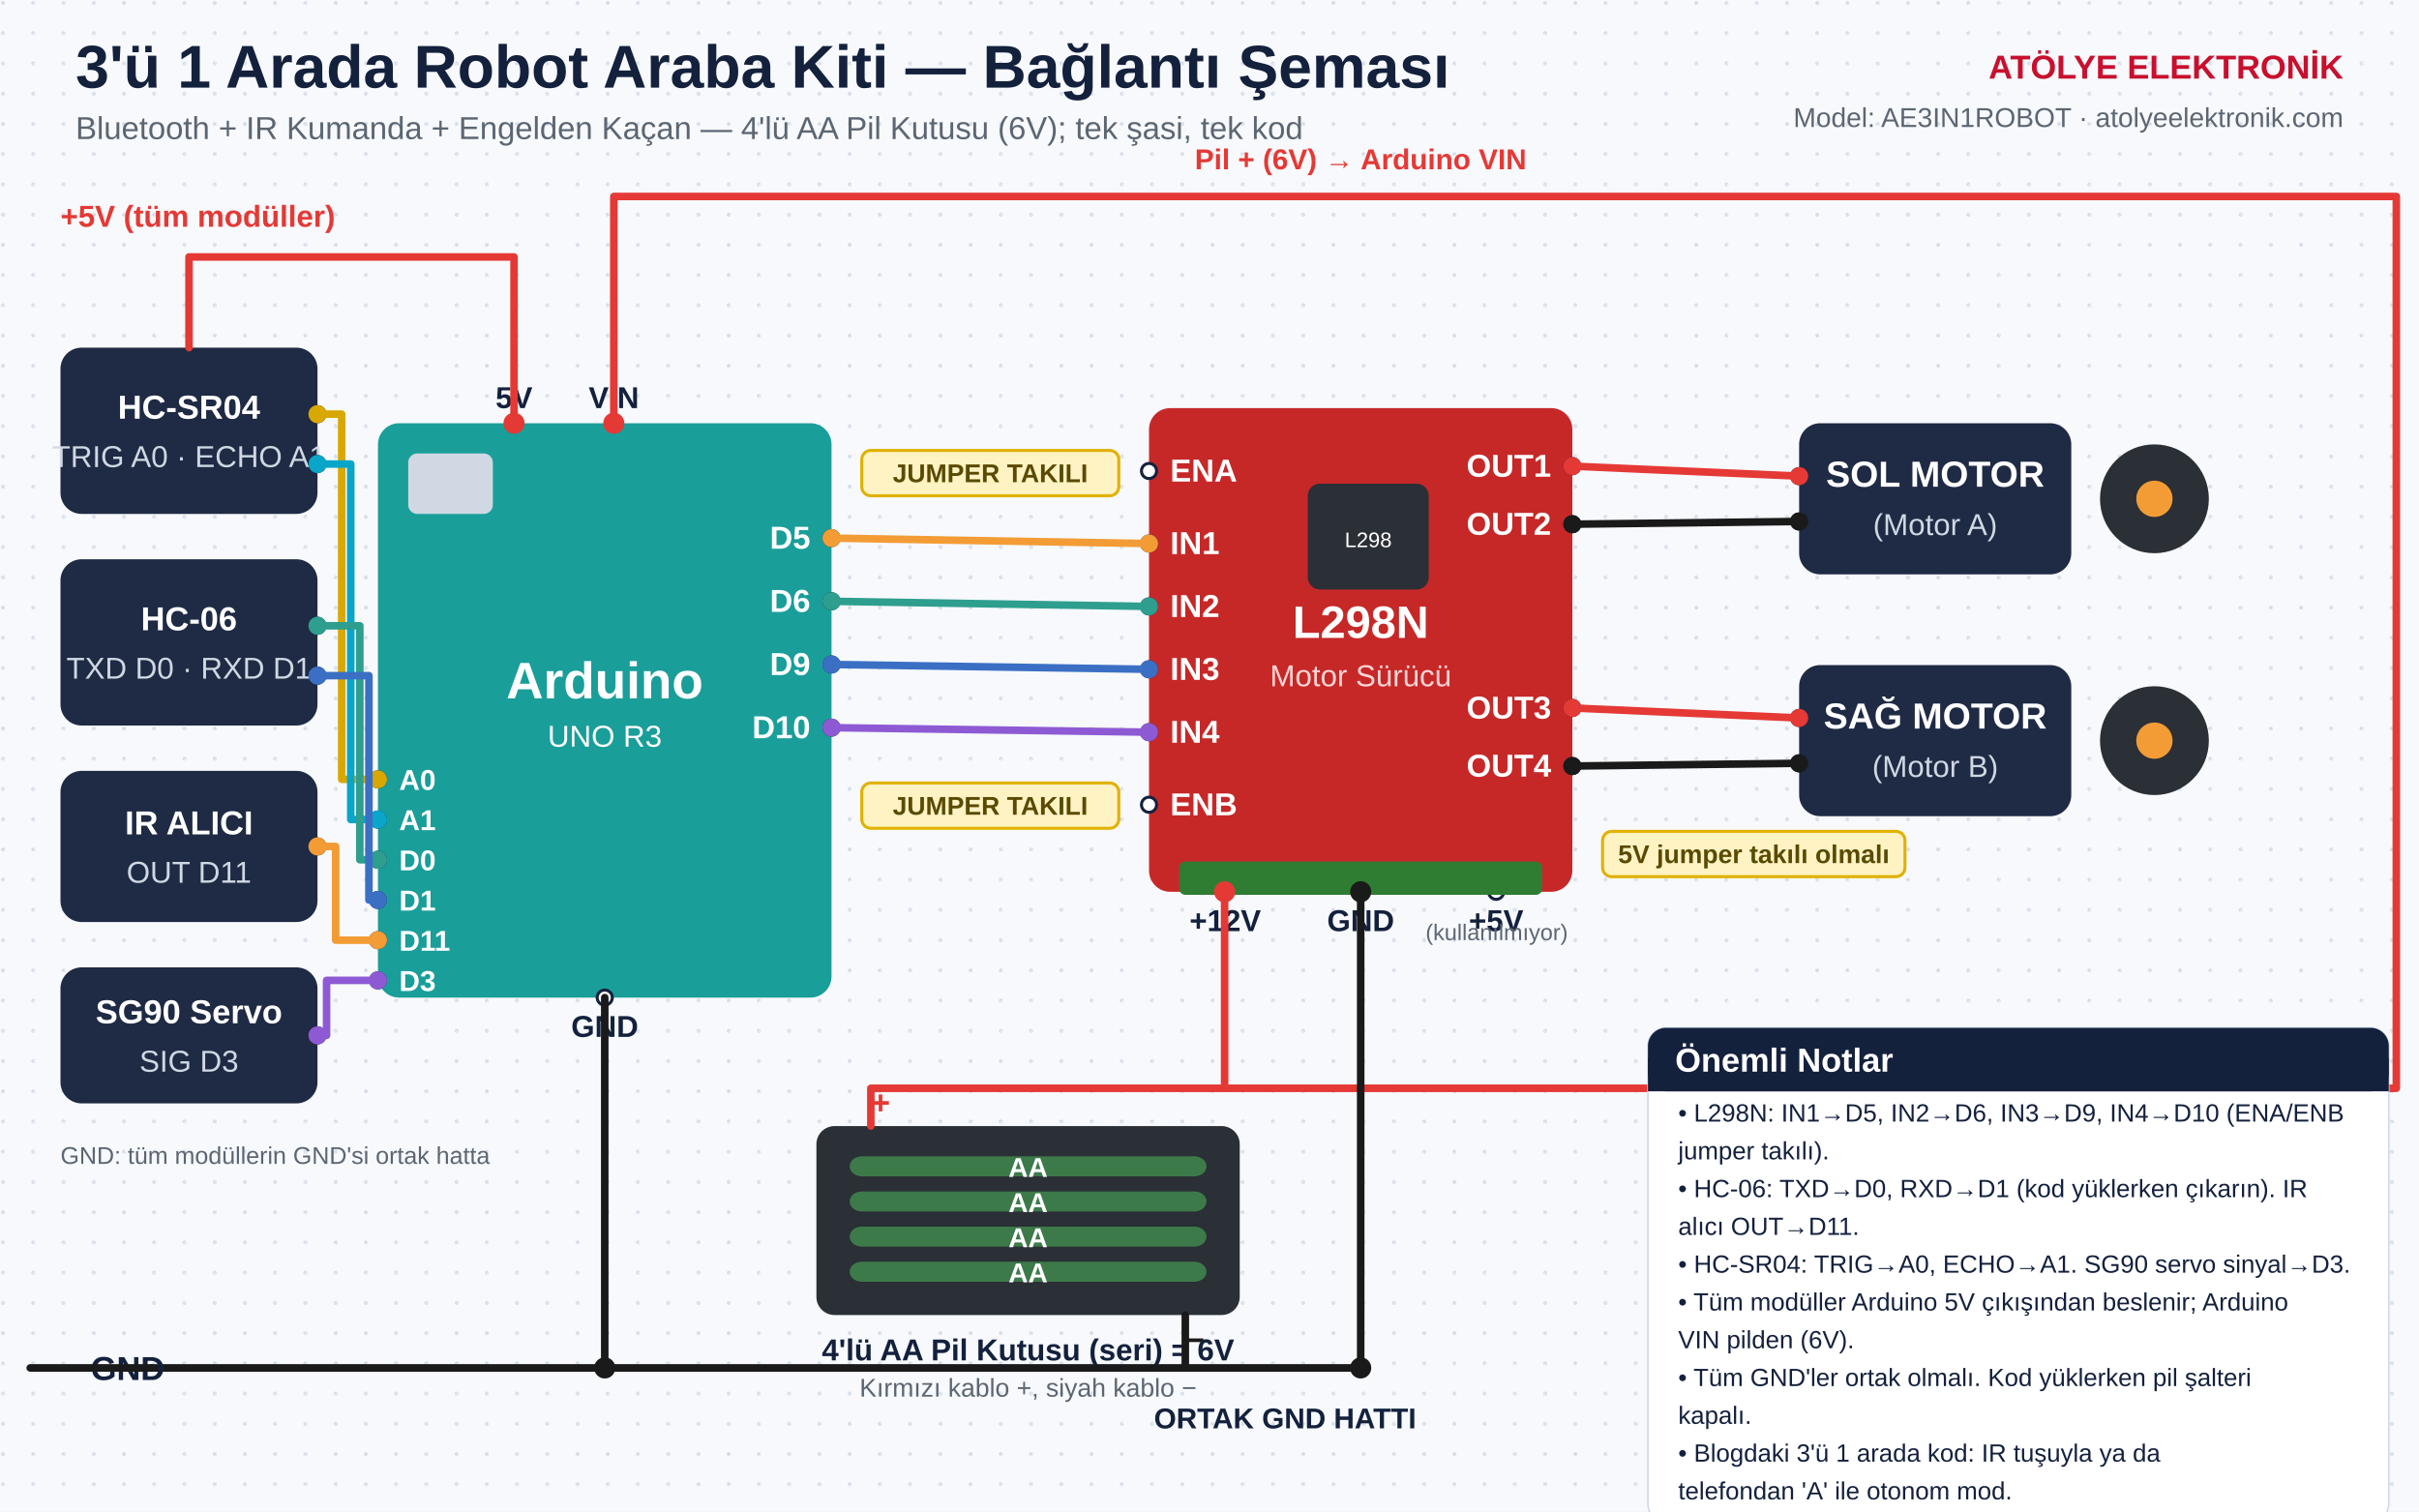
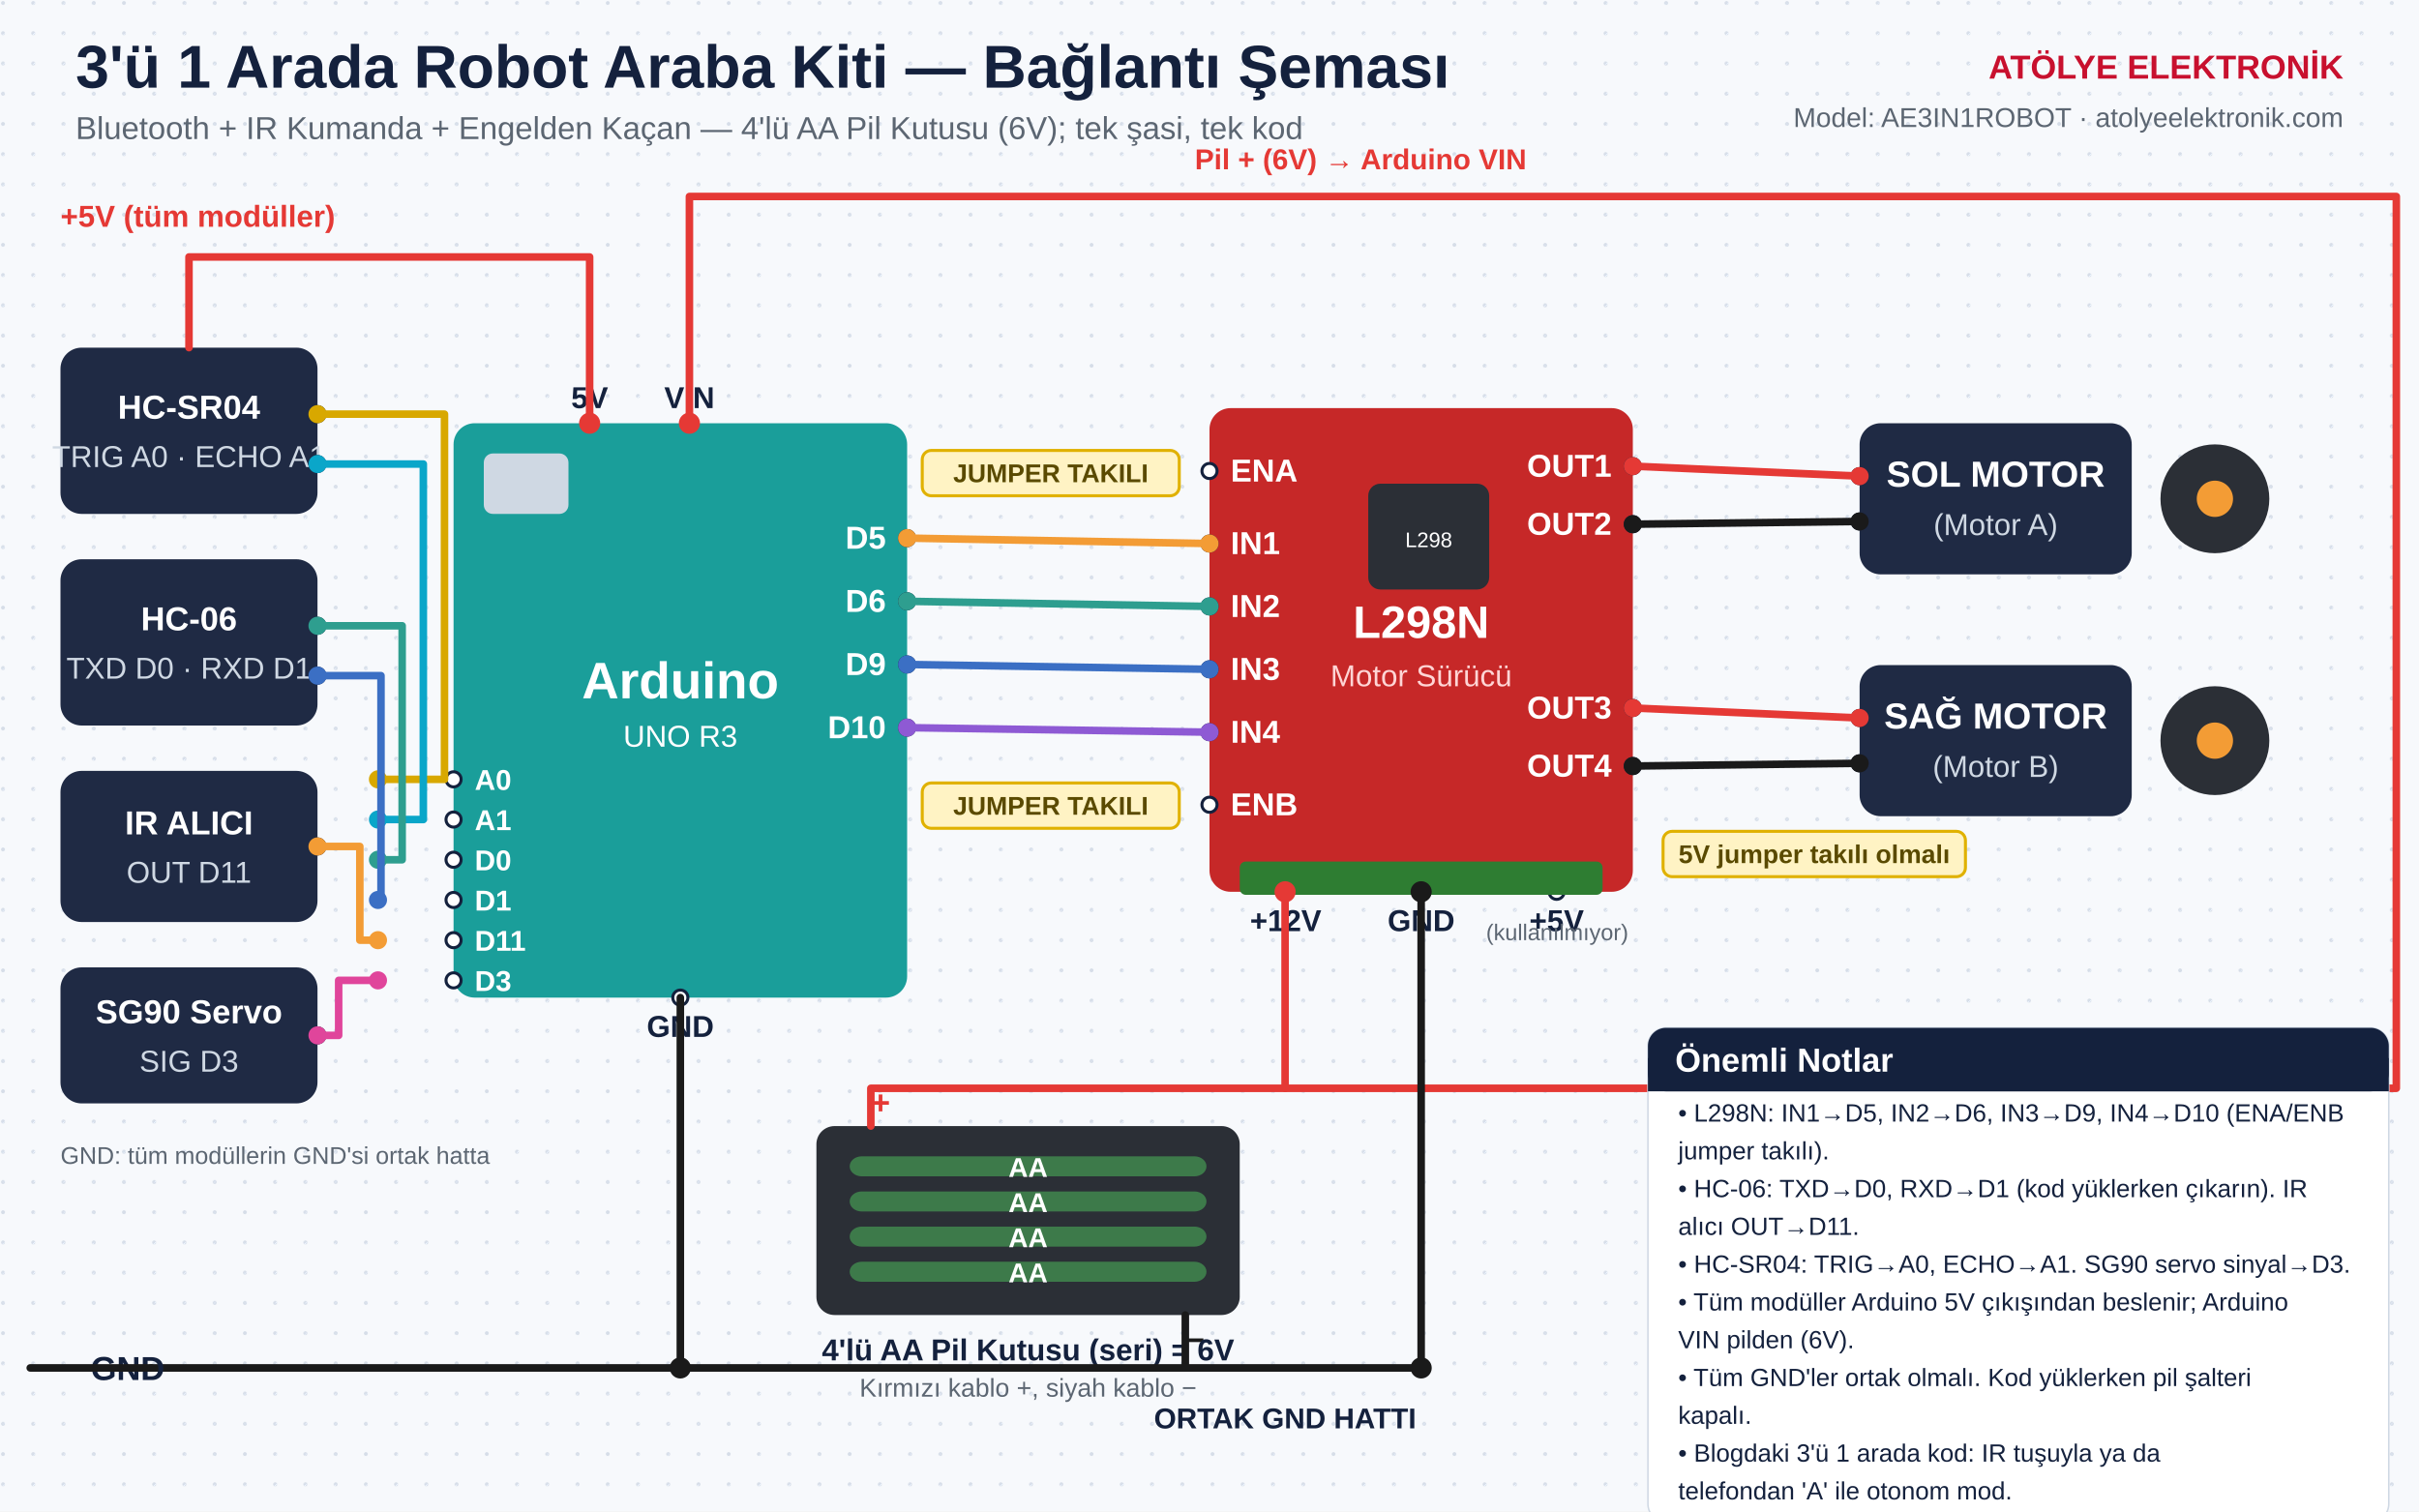
<svg xmlns="http://www.w3.org/2000/svg" width="1600" height="1000" viewBox="0 0 1600 1000" font-family="Segoe UI, Arial, sans-serif">
  <defs>
    <pattern id="dots" width="20" height="20" patternUnits="userSpaceOnUse">
      <circle cx="2" cy="2" r="1.3" fill="#d6dde8" />
    </pattern>
  </defs>
  <rect width="1600" height="1000" fill="#f7f9fc" />
  <rect width="1600" height="1000" fill="url(#dots)" />
  <text x="50" y="58" font-size="40" font-weight="800" fill="#14213d">3'ü 1 Arada Robot Araba Kiti — Bağlantı Şeması</text>
  <text x="50" y="92" font-size="21" fill="#5c6672">Bluetooth + IR Kumanda + Engelden Kaçan — 4'lü AA Pil Kutusu (6V); tek şasi, tek kod</text>
  <text x="1550" y="52" text-anchor="end" font-size="22" font-weight="800" fill="#c8102e">ATÖLYE ELEKTRONİK</text>
  <text x="1550" y="84" text-anchor="end" font-size="18" fill="#5c6672">Model: AE3IN1ROBOT · atolyeelektronik.com</text>
-   <rect x="250" y="280" width="300" height="380" rx="14" fill="#1a9e9a" />
-   <text x="400.0" y="462.0" text-anchor="middle" font-size="34" font-weight="700" fill="#fff">Arduino</text>
-   <text x="400.0" y="494.0" text-anchor="middle" font-size="20" fill="#ffffff">UNO R3</text>
-   <text x="536" y="363.0" text-anchor="end" font-size="21" font-weight="700" fill="#fff">D5</text>
-   <circle cx="550" cy="356.0" r="5" fill="#fff" stroke="#14213d" stroke-width="2" />
-   <text x="536" y="404.8" text-anchor="end" font-size="21" font-weight="700" fill="#fff">D6</text>
-   <circle cx="550" cy="397.8" r="5" fill="#fff" stroke="#14213d" stroke-width="2" />
-   <text x="536" y="446.6" text-anchor="end" font-size="21" font-weight="700" fill="#fff">D9</text>
-   <circle cx="550" cy="439.6" r="5" fill="#fff" stroke="#14213d" stroke-width="2" />
-   <text x="536" y="488.4" text-anchor="end" font-size="21" font-weight="700" fill="#fff">D10</text>
-   <circle cx="550" cy="481.4" r="5" fill="#fff" stroke="#14213d" stroke-width="2" />
-   <text x="340.0" y="270" text-anchor="middle" font-size="20" font-weight="700" fill="#14213d">5V</text>
-   <circle cx="340.0" cy="280" r="5" fill="#fff" stroke="#14213d" stroke-width="2" />
-   <text x="406.0" y="270" text-anchor="middle" font-size="20" font-weight="700" fill="#14213d">VIN</text>
-   <circle cx="406.0" cy="280" r="5" fill="#fff" stroke="#14213d" stroke-width="2" />
-   <text x="400.0" y="686" text-anchor="middle" font-size="20" font-weight="700" fill="#14213d">GND</text>
-   <circle cx="400.0" cy="660" r="5" fill="#fff" stroke="#14213d" stroke-width="2" />
-   <rect x="270" y="300" width="56" height="40" rx="6" fill="#cfd8e3" />
-   <rect x="760" y="270" width="280" height="320" rx="14" fill="#c62828" />
-   <text x="900.0" y="422.0" text-anchor="middle" font-size="30" font-weight="700" fill="#fff">L298N</text>
-   <text x="900.0" y="454.0" text-anchor="middle" font-size="20" fill="#ffd5d5">Motor Sürücü</text>
-   <text x="774" y="318.6" font-size="21" font-weight="700" fill="#fff">ENA</text>
-   <circle cx="760" cy="311.6" r="5" fill="#fff" stroke="#14213d" stroke-width="2" />
-   <text x="774" y="366.6" font-size="21" font-weight="700" fill="#fff">IN1</text>
-   <circle cx="760" cy="359.6" r="5" fill="#fff" stroke="#14213d" stroke-width="2" />
-   <text x="774" y="408.2" font-size="21" font-weight="700" fill="#fff">IN2</text>
-   <circle cx="760" cy="401.2" r="5" fill="#fff" stroke="#14213d" stroke-width="2" />
-   <text x="774" y="449.8" font-size="21" font-weight="700" fill="#fff">IN3</text>
-   <circle cx="760" cy="442.8" r="5" fill="#fff" stroke="#14213d" stroke-width="2" />
-   <text x="774" y="491.4" font-size="21" font-weight="700" fill="#fff">IN4</text>
-   <circle cx="760" cy="484.4" r="5" fill="#fff" stroke="#14213d" stroke-width="2" />
-   <text x="774" y="539.4" font-size="21" font-weight="700" fill="#fff">ENB</text>
-   <circle cx="760" cy="532.4" r="5" fill="#fff" stroke="#14213d" stroke-width="2" />
-   <text x="1026" y="315.4" text-anchor="end" font-size="21" font-weight="700" fill="#fff">OUT1</text>
-   <circle cx="1040" cy="308.4" r="5" fill="#fff" stroke="#14213d" stroke-width="2" />
-   <text x="1026" y="353.8" text-anchor="end" font-size="21" font-weight="700" fill="#fff">OUT2</text>
-   <circle cx="1040" cy="346.8" r="5" fill="#fff" stroke="#14213d" stroke-width="2" />
-   <text x="1026" y="475.4" text-anchor="end" font-size="21" font-weight="700" fill="#fff">OUT3</text>
-   <circle cx="1040" cy="468.4" r="5" fill="#fff" stroke="#14213d" stroke-width="2" />
-   <text x="1026" y="513.8" text-anchor="end" font-size="21" font-weight="700" fill="#fff">OUT4</text>
-   <circle cx="1040" cy="506.8" r="5" fill="#fff" stroke="#14213d" stroke-width="2" />
-   <text x="810.4" y="616" text-anchor="middle" font-size="20" font-weight="700" fill="#14213d">+12V</text>
-   <circle cx="810.4" cy="590" r="5" fill="#fff" stroke="#14213d" stroke-width="2" />
-   <text x="900.0" y="616" text-anchor="middle" font-size="20" font-weight="700" fill="#14213d">GND</text>
-   <circle cx="900.0" cy="590" r="5" fill="#fff" stroke="#14213d" stroke-width="2" />
-   <text x="989.6" y="616" text-anchor="middle" font-size="20" font-weight="700" fill="#14213d">+5V</text>
-   <circle cx="989.6" cy="590" r="5" fill="#fff" stroke="#14213d" stroke-width="2" />
-   <rect x="865" y="320" width="80" height="70" rx="8" fill="#2b2f36" />
-   <text x="905" y="362" text-anchor="middle" font-size="14" fill="#fff">L298</text>
-   <rect x="780" y="570" width="240" height="22" rx="4" fill="#2e7d32" />
-   <rect x="570" y="298" width="170" height="30" rx="6" fill="#fff3c4" stroke="#e0b100" stroke-width="2" />
-   <text x="655.0" y="319" text-anchor="middle" font-size="17" font-weight="700" fill="#5a4a00">JUMPER TAKILI</text>
-   <rect x="570" y="518" width="170" height="30" rx="6" fill="#fff3c4" stroke="#e0b100" stroke-width="2" />
-   <text x="655.0" y="539" text-anchor="middle" font-size="17" font-weight="700" fill="#5a4a00">JUMPER TAKILI</text>
-   <rect x="1060" y="550" width="200" height="30" rx="6" fill="#fff3c4" stroke="#e0b100" stroke-width="2" />
-   <text x="1160.0" y="571" text-anchor="middle" font-size="17" font-weight="700" fill="#5a4a00">5V jumper takılı olmalı</text>
-   <text x="990" y="622" text-anchor="middle" font-size="15" font-weight="500" fill="#5c6672">(kullanılmıyor)</text>
-   <rect x="1190" y="280" width="180" height="100" rx="14" fill="#1f2a44" />
-   <text x="1280.0" y="322.0" text-anchor="middle" font-size="24" font-weight="700" fill="#fff">SOL MOTOR</text>
-   <text x="1280.0" y="354.0" text-anchor="middle" font-size="20" fill="#cfd8e3">(Motor A)</text>
-   <text x="1204" y="322.0" font-size="21" font-weight="700" fill="#fff" />
-   <circle cx="1190" cy="315.0" r="5" fill="#fff" stroke="#14213d" stroke-width="2" />
-   <text x="1204" y="352.0" font-size="21" font-weight="700" fill="#fff"> </text>
-   <circle cx="1190" cy="345.0" r="5" fill="#fff" stroke="#14213d" stroke-width="2" />
-   <circle cx="1425" cy="330" r="36" fill="#2b2f36" />
-   <circle cx="1425" cy="330" r="12" fill="#f39c35" />
-   <rect x="1190" y="440" width="180" height="100" rx="14" fill="#1f2a44" />
-   <text x="1280.0" y="482.0" text-anchor="middle" font-size="24" font-weight="700" fill="#fff">SAĞ MOTOR</text>
-   <text x="1280.0" y="514.0" text-anchor="middle" font-size="20" fill="#cfd8e3">(Motor B)</text>
-   <text x="1204" y="482.0" font-size="21" font-weight="700" fill="#fff" />
-   <circle cx="1190" cy="475.0" r="5" fill="#fff" stroke="#14213d" stroke-width="2" />
-   <text x="1204" y="512.0" font-size="21" font-weight="700" fill="#fff"> </text>
-   <circle cx="1190" cy="505.0" r="5" fill="#fff" stroke="#14213d" stroke-width="2" />
-   <circle cx="1425" cy="490" r="36" fill="#2b2f36" />
-   <circle cx="1425" cy="490" r="12" fill="#f39c35" />
+   <rect x="300" y="280" width="300" height="380" rx="14" fill="#1a9e9a" />
+   <text x="450.0" y="462.0" text-anchor="middle" font-size="34" font-weight="700" fill="#fff">Arduino</text>
+   <text x="450.0" y="494.0" text-anchor="middle" font-size="20" fill="#ffffff">UNO R3</text>
+   <text x="586" y="363.0" text-anchor="end" font-size="21" font-weight="700" fill="#fff">D5</text>
+   <circle cx="600" cy="356.0" r="5" fill="#fff" stroke="#14213d" stroke-width="2" />
+   <text x="586" y="404.8" text-anchor="end" font-size="21" font-weight="700" fill="#fff">D6</text>
+   <circle cx="600" cy="397.8" r="5" fill="#fff" stroke="#14213d" stroke-width="2" />
+   <text x="586" y="446.6" text-anchor="end" font-size="21" font-weight="700" fill="#fff">D9</text>
+   <circle cx="600" cy="439.6" r="5" fill="#fff" stroke="#14213d" stroke-width="2" />
+   <text x="586" y="488.4" text-anchor="end" font-size="21" font-weight="700" fill="#fff">D10</text>
+   <circle cx="600" cy="481.4" r="5" fill="#fff" stroke="#14213d" stroke-width="2" />
+   <text x="390.0" y="270" text-anchor="middle" font-size="20" font-weight="700" fill="#14213d">5V</text>
+   <circle cx="390.0" cy="280" r="5" fill="#fff" stroke="#14213d" stroke-width="2" />
+   <text x="456.0" y="270" text-anchor="middle" font-size="20" font-weight="700" fill="#14213d">VIN</text>
+   <circle cx="456.0" cy="280" r="5" fill="#fff" stroke="#14213d" stroke-width="2" />
+   <text x="450.0" y="686" text-anchor="middle" font-size="20" font-weight="700" fill="#14213d">GND</text>
+   <circle cx="450.0" cy="660" r="5" fill="#fff" stroke="#14213d" stroke-width="2" />
+   <rect x="320" y="300" width="56" height="40" rx="6" fill="#cfd8e3" />
+   <rect x="800" y="270" width="280" height="320" rx="14" fill="#c62828" />
+   <text x="940.0" y="422.0" text-anchor="middle" font-size="30" font-weight="700" fill="#fff">L298N</text>
+   <text x="940.0" y="454.0" text-anchor="middle" font-size="20" fill="#ffd5d5">Motor Sürücü</text>
+   <text x="814" y="318.6" font-size="21" font-weight="700" fill="#fff">ENA</text>
+   <circle cx="800" cy="311.6" r="5" fill="#fff" stroke="#14213d" stroke-width="2" />
+   <text x="814" y="366.6" font-size="21" font-weight="700" fill="#fff">IN1</text>
+   <circle cx="800" cy="359.6" r="5" fill="#fff" stroke="#14213d" stroke-width="2" />
+   <text x="814" y="408.2" font-size="21" font-weight="700" fill="#fff">IN2</text>
+   <circle cx="800" cy="401.2" r="5" fill="#fff" stroke="#14213d" stroke-width="2" />
+   <text x="814" y="449.8" font-size="21" font-weight="700" fill="#fff">IN3</text>
+   <circle cx="800" cy="442.8" r="5" fill="#fff" stroke="#14213d" stroke-width="2" />
+   <text x="814" y="491.4" font-size="21" font-weight="700" fill="#fff">IN4</text>
+   <circle cx="800" cy="484.4" r="5" fill="#fff" stroke="#14213d" stroke-width="2" />
+   <text x="814" y="539.4" font-size="21" font-weight="700" fill="#fff">ENB</text>
+   <circle cx="800" cy="532.4" r="5" fill="#fff" stroke="#14213d" stroke-width="2" />
+   <text x="1066" y="315.4" text-anchor="end" font-size="21" font-weight="700" fill="#fff">OUT1</text>
+   <circle cx="1080" cy="308.4" r="5" fill="#fff" stroke="#14213d" stroke-width="2" />
+   <text x="1066" y="353.8" text-anchor="end" font-size="21" font-weight="700" fill="#fff">OUT2</text>
+   <circle cx="1080" cy="346.8" r="5" fill="#fff" stroke="#14213d" stroke-width="2" />
+   <text x="1066" y="475.4" text-anchor="end" font-size="21" font-weight="700" fill="#fff">OUT3</text>
+   <circle cx="1080" cy="468.4" r="5" fill="#fff" stroke="#14213d" stroke-width="2" />
+   <text x="1066" y="513.8" text-anchor="end" font-size="21" font-weight="700" fill="#fff">OUT4</text>
+   <circle cx="1080" cy="506.8" r="5" fill="#fff" stroke="#14213d" stroke-width="2" />
+   <text x="850.4" y="616" text-anchor="middle" font-size="20" font-weight="700" fill="#14213d">+12V</text>
+   <circle cx="850.4" cy="590" r="5" fill="#fff" stroke="#14213d" stroke-width="2" />
+   <text x="940.0" y="616" text-anchor="middle" font-size="20" font-weight="700" fill="#14213d">GND</text>
+   <circle cx="940.0" cy="590" r="5" fill="#fff" stroke="#14213d" stroke-width="2" />
+   <text x="1029.6" y="616" text-anchor="middle" font-size="20" font-weight="700" fill="#14213d">+5V</text>
+   <circle cx="1029.6" cy="590" r="5" fill="#fff" stroke="#14213d" stroke-width="2" />
+   <rect x="905" y="320" width="80" height="70" rx="8" fill="#2b2f36" />
+   <text x="945" y="362" text-anchor="middle" font-size="14" fill="#fff">L298</text>
+   <rect x="820" y="570" width="240" height="22" rx="4" fill="#2e7d32" />
+   <rect x="610" y="298" width="170" height="30" rx="6" fill="#fff3c4" stroke="#e0b100" stroke-width="2" />
+   <text x="695.0" y="319" text-anchor="middle" font-size="17" font-weight="700" fill="#5a4a00">JUMPER TAKILI</text>
+   <rect x="610" y="518" width="170" height="30" rx="6" fill="#fff3c4" stroke="#e0b100" stroke-width="2" />
+   <text x="695.0" y="539" text-anchor="middle" font-size="17" font-weight="700" fill="#5a4a00">JUMPER TAKILI</text>
+   <rect x="1100" y="550" width="200" height="30" rx="6" fill="#fff3c4" stroke="#e0b100" stroke-width="2" />
+   <text x="1200.0" y="571" text-anchor="middle" font-size="17" font-weight="700" fill="#5a4a00">5V jumper takılı olmalı</text>
+   <text x="1030" y="622" text-anchor="middle" font-size="15" font-weight="500" fill="#5c6672">(kullanılmıyor)</text>
+   <rect x="1230" y="280" width="180" height="100" rx="14" fill="#1f2a44" />
+   <text x="1320.0" y="322.0" text-anchor="middle" font-size="24" font-weight="700" fill="#fff">SOL MOTOR</text>
+   <text x="1320.0" y="354.0" text-anchor="middle" font-size="20" fill="#cfd8e3">(Motor A)</text>
+   <text x="1244" y="322.0" font-size="21" font-weight="700" fill="#fff" />
+   <circle cx="1230" cy="315.0" r="5" fill="#fff" stroke="#14213d" stroke-width="2" />
+   <text x="1244" y="352.0" font-size="21" font-weight="700" fill="#fff"> </text>
+   <circle cx="1230" cy="345.0" r="5" fill="#fff" stroke="#14213d" stroke-width="2" />
+   <circle cx="1465" cy="330" r="36" fill="#2b2f36" />
+   <circle cx="1465" cy="330" r="12" fill="#f39c35" />
+   <rect x="1230" y="440" width="180" height="100" rx="14" fill="#1f2a44" />
+   <text x="1320.0" y="482.0" text-anchor="middle" font-size="24" font-weight="700" fill="#fff">SAĞ MOTOR</text>
+   <text x="1320.0" y="514.0" text-anchor="middle" font-size="20" fill="#cfd8e3">(Motor B)</text>
+   <text x="1244" y="482.0" font-size="21" font-weight="700" fill="#fff" />
+   <circle cx="1230" cy="475.0" r="5" fill="#fff" stroke="#14213d" stroke-width="2" />
+   <text x="1244" y="512.0" font-size="21" font-weight="700" fill="#fff"> </text>
+   <circle cx="1230" cy="505.0" r="5" fill="#fff" stroke="#14213d" stroke-width="2" />
+   <circle cx="1465" cy="490" r="36" fill="#2b2f36" />
+   <circle cx="1465" cy="490" r="12" fill="#f39c35" />
  <rect x="540" y="745" width="280" height="125" rx="12" fill="#2b2f36" />
  <rect x="562" y="765.0" width="236" height="13.25" rx="8" fill="#3d7a4a" />
  <text x="680.0" y="778.625" text-anchor="middle" font-size="18" font-weight="700" fill="#fff">AA</text>
  <rect x="562" y="788.25" width="236" height="13.25" rx="8" fill="#3d7a4a" />
  <text x="680.0" y="801.875" text-anchor="middle" font-size="18" font-weight="700" fill="#fff">AA</text>
  <rect x="562" y="811.5" width="236" height="13.25" rx="8" fill="#3d7a4a" />
  <text x="680.0" y="825.125" text-anchor="middle" font-size="18" font-weight="700" fill="#fff">AA</text>
  <rect x="562" y="834.75" width="236" height="13.25" rx="8" fill="#3d7a4a" />
  <text x="680.0" y="848.375" text-anchor="middle" font-size="18" font-weight="700" fill="#fff">AA</text>
  <text x="576" y="737" font-size="22" font-weight="700" fill="#e53935">+</text>
  <text x="784" y="894" font-size="22" font-weight="700" fill="#1a1a1a">−</text>
  <text x="680.0" y="900" text-anchor="middle" font-size="20" font-weight="700" fill="#14213d">4'lü AA Pil Kutusu (seri) = 6V</text>
  <text x="680.0" y="924" text-anchor="middle" font-size="17" fill="#5c6672">Kırmızı kablo +, siyah kablo −</text>
-   <path d="M 550 356.0 L 760 359.6" fill="none" stroke="#f39c35" stroke-width="5" stroke-linejoin="round" stroke-linecap="round" />
-   <circle cx="550" cy="356.0" r="6" fill="#f39c35" />
-   <circle cx="760" cy="359.6" r="6" fill="#f39c35" />
-   <path d="M 550 397.8 L 760 401.2" fill="none" stroke="#2e9e8f" stroke-width="5" stroke-linejoin="round" stroke-linecap="round" />
-   <circle cx="550" cy="397.8" r="6" fill="#2e9e8f" />
-   <circle cx="760" cy="401.2" r="6" fill="#2e9e8f" />
-   <path d="M 550 439.6 L 760 442.8" fill="none" stroke="#3b6fc4" stroke-width="5" stroke-linejoin="round" stroke-linecap="round" />
-   <circle cx="550" cy="439.6" r="6" fill="#3b6fc4" />
-   <circle cx="760" cy="442.8" r="6" fill="#3b6fc4" />
-   <path d="M 550 481.4 L 760 484.4" fill="none" stroke="#8e5ad4" stroke-width="5" stroke-linejoin="round" stroke-linecap="round" />
-   <circle cx="550" cy="481.4" r="6" fill="#8e5ad4" />
-   <circle cx="760" cy="484.4" r="6" fill="#8e5ad4" />
-   <path d="M 1040 308.4 L 1190 315.0" fill="none" stroke="#e53935" stroke-width="5" stroke-linejoin="round" stroke-linecap="round" />
-   <circle cx="1040" cy="308.4" r="6" fill="#e53935" />
-   <circle cx="1190" cy="315.0" r="6" fill="#e53935" />
-   <path d="M 1040 346.8 L 1190 345.0" fill="none" stroke="#1a1a1a" stroke-width="5" stroke-linejoin="round" stroke-linecap="round" />
-   <circle cx="1040" cy="346.8" r="6" fill="#1a1a1a" />
-   <circle cx="1190" cy="345.0" r="6" fill="#1a1a1a" />
-   <path d="M 1040 468.4 L 1190 475.0" fill="none" stroke="#e53935" stroke-width="5" stroke-linejoin="round" stroke-linecap="round" />
-   <circle cx="1040" cy="468.4" r="6" fill="#e53935" />
-   <circle cx="1190" cy="475.0" r="6" fill="#e53935" />
-   <path d="M 1040 506.8 L 1190 505.0" fill="none" stroke="#1a1a1a" stroke-width="5" stroke-linejoin="round" stroke-linecap="round" />
-   <circle cx="1040" cy="506.8" r="6" fill="#1a1a1a" />
-   <circle cx="1190" cy="505.0" r="6" fill="#1a1a1a" />
-   <path d="M 576 745 L 576 720 L 810 720 L 810 590" fill="none" stroke="#e53935" stroke-width="5" stroke-linejoin="round" stroke-linecap="round" />
-   <circle cx="810" cy="590" r="7" fill="#e53935" />
-   <path d="M 810 720 L 1585 720 L 1585 130 L 406 130 L 406 280" fill="none" stroke="#e53935" stroke-width="5" stroke-linejoin="round" stroke-linecap="round" />
-   <circle cx="406" cy="280" r="7" fill="#e53935" />
+   <path d="M 600 356.0 L 800 359.6" fill="none" stroke="#f39c35" stroke-width="5" stroke-linejoin="round" stroke-linecap="round" />
+   <circle cx="600" cy="356.0" r="6" fill="#f39c35" />
+   <circle cx="800" cy="359.6" r="6" fill="#f39c35" />
+   <path d="M 600 397.8 L 800 401.2" fill="none" stroke="#2e9e8f" stroke-width="5" stroke-linejoin="round" stroke-linecap="round" />
+   <circle cx="600" cy="397.8" r="6" fill="#2e9e8f" />
+   <circle cx="800" cy="401.2" r="6" fill="#2e9e8f" />
+   <path d="M 600 439.6 L 800 442.8" fill="none" stroke="#3b6fc4" stroke-width="5" stroke-linejoin="round" stroke-linecap="round" />
+   <circle cx="600" cy="439.6" r="6" fill="#3b6fc4" />
+   <circle cx="800" cy="442.8" r="6" fill="#3b6fc4" />
+   <path d="M 600 481.4 L 800 484.4" fill="none" stroke="#8e5ad4" stroke-width="5" stroke-linejoin="round" stroke-linecap="round" />
+   <circle cx="600" cy="481.4" r="6" fill="#8e5ad4" />
+   <circle cx="800" cy="484.4" r="6" fill="#8e5ad4" />
+   <path d="M 1080 308.4 L 1230 315.0" fill="none" stroke="#e53935" stroke-width="5" stroke-linejoin="round" stroke-linecap="round" />
+   <circle cx="1080" cy="308.4" r="6" fill="#e53935" />
+   <circle cx="1230" cy="315.0" r="6" fill="#e53935" />
+   <path d="M 1080 346.8 L 1230 345.0" fill="none" stroke="#1a1a1a" stroke-width="5" stroke-linejoin="round" stroke-linecap="round" />
+   <circle cx="1080" cy="346.8" r="6" fill="#1a1a1a" />
+   <circle cx="1230" cy="345.0" r="6" fill="#1a1a1a" />
+   <path d="M 1080 468.4 L 1230 475.0" fill="none" stroke="#e53935" stroke-width="5" stroke-linejoin="round" stroke-linecap="round" />
+   <circle cx="1080" cy="468.4" r="6" fill="#e53935" />
+   <circle cx="1230" cy="475.0" r="6" fill="#e53935" />
+   <path d="M 1080 506.8 L 1230 505.0" fill="none" stroke="#1a1a1a" stroke-width="5" stroke-linejoin="round" stroke-linecap="round" />
+   <circle cx="1080" cy="506.8" r="6" fill="#1a1a1a" />
+   <circle cx="1230" cy="505.0" r="6" fill="#1a1a1a" />
+   <path d="M 576 745 L 576 720 L 850 720 L 850 590" fill="none" stroke="#e53935" stroke-width="5" stroke-linejoin="round" stroke-linecap="round" />
+   <circle cx="850" cy="590" r="7" fill="#e53935" />
+   <path d="M 850 720 L 1585 720 L 1585 130 L 456 130 L 456 280" fill="none" stroke="#e53935" stroke-width="5" stroke-linejoin="round" stroke-linecap="round" />
+   <circle cx="456" cy="280" r="7" fill="#e53935" />
  <text x="900" y="112" text-anchor="middle" font-size="19" font-weight="700" fill="#e53935">Pil + (6V) → Arduino VIN</text>
  <path d="M 784 870 L 784 905 L 100 905" fill="none" stroke="#1a1a1a" stroke-width="5" stroke-linejoin="round" stroke-linecap="round" />
-   <path d="M 784 905 L 900 905 L 900 590" fill="none" stroke="#1a1a1a" stroke-width="5" stroke-linejoin="round" stroke-linecap="round" />
-   <circle cx="900" cy="590" r="7" fill="#1a1a1a" />
-   <path d="M 400 660 L 400 905" fill="none" stroke="#1a1a1a" stroke-width="5" stroke-linejoin="round" stroke-linecap="round" />
-   <circle cx="400" cy="905" r="7" fill="#1a1a1a" />
-   <circle cx="900" cy="905" r="7" fill="#1a1a1a" />
+   <path d="M 784 905 L 940 905 L 940 590" fill="none" stroke="#1a1a1a" stroke-width="5" stroke-linejoin="round" stroke-linecap="round" />
+   <circle cx="940" cy="590" r="7" fill="#1a1a1a" />
+   <path d="M 450 660 L 450 905" fill="none" stroke="#1a1a1a" stroke-width="5" stroke-linejoin="round" stroke-linecap="round" />
+   <circle cx="450" cy="905" r="7" fill="#1a1a1a" />
+   <circle cx="940" cy="905" r="7" fill="#1a1a1a" />
  <text x="60" y="913" text-anchor="start" font-size="22" font-weight="700" fill="#14213d">GND</text>
  <text x="850" y="945" text-anchor="middle" font-size="19" font-weight="700" fill="#14213d">ORTAK GND HATTI</text>
  <rect x="40" y="230" width="170" height="110" rx="14" fill="#1f2a44" />
  <text x="125.0" y="277.0" text-anchor="middle" font-size="22" font-weight="700" fill="#fff">HC-SR04</text>
  <text x="125.0" y="309.0" text-anchor="middle" font-size="20" fill="#cfd8e3">TRIG A0 · ECHO A1</text>
  <text x="196" y="281.0" text-anchor="end" font-size="21" font-weight="700" fill="#fff" />
  <circle cx="210" cy="274.0" r="5" fill="#fff" stroke="#14213d" stroke-width="2" />
  <text x="196" y="314.0" text-anchor="end" font-size="21" font-weight="700" fill="#fff"> </text>
  <circle cx="210" cy="307.0" r="5" fill="#fff" stroke="#14213d" stroke-width="2" />
  <rect x="40" y="370" width="170" height="110" rx="14" fill="#1f2a44" />
  <text x="125.0" y="417.0" text-anchor="middle" font-size="22" font-weight="700" fill="#fff">HC-06</text>
  <text x="125.0" y="449.0" text-anchor="middle" font-size="20" fill="#cfd8e3">TXD D0 · RXD D1</text>
  <text x="196" y="421.0" text-anchor="end" font-size="21" font-weight="700" fill="#fff" />
  <circle cx="210" cy="414.0" r="5" fill="#fff" stroke="#14213d" stroke-width="2" />
  <text x="196" y="454.0" text-anchor="end" font-size="21" font-weight="700" fill="#fff"> </text>
  <circle cx="210" cy="447.0" r="5" fill="#fff" stroke="#14213d" stroke-width="2" />
  <rect x="40" y="510" width="170" height="100" rx="14" fill="#1f2a44" />
  <text x="125.0" y="552.0" text-anchor="middle" font-size="22" font-weight="700" fill="#fff">IR ALICI</text>
  <text x="125.0" y="584.0" text-anchor="middle" font-size="20" fill="#cfd8e3">OUT D11</text>
  <text x="196" y="567.0" text-anchor="end" font-size="21" font-weight="700" fill="#fff" />
  <circle cx="210" cy="560.0" r="5" fill="#fff" stroke="#14213d" stroke-width="2" />
  <rect x="40" y="640" width="170" height="90" rx="14" fill="#1f2a44" />
  <text x="125.0" y="677.0" text-anchor="middle" font-size="22" font-weight="700" fill="#fff">SG90 Servo</text>
  <text x="125.0" y="709.0" text-anchor="middle" font-size="20" fill="#cfd8e3">SIG D3</text>
  <text x="196" y="692.0" text-anchor="end" font-size="21" font-weight="700" fill="#fff" />
  <circle cx="210" cy="685.0" r="5" fill="#fff" stroke="#14213d" stroke-width="2" />
-   <text x="264" y="522.6" font-size="19" font-weight="700" fill="#fff">A0</text>
-   <circle cx="250" cy="515.6" r="5" fill="#fff" stroke="#14213d" stroke-width="2" />
-   <text x="264" y="549.2" font-size="19" font-weight="700" fill="#fff">A1</text>
-   <circle cx="250" cy="542.2" r="5" fill="#fff" stroke="#14213d" stroke-width="2" />
-   <text x="264" y="575.8" font-size="19" font-weight="700" fill="#fff">D0</text>
-   <circle cx="250" cy="568.8" r="5" fill="#fff" stroke="#14213d" stroke-width="2" />
-   <text x="264" y="602.4" font-size="19" font-weight="700" fill="#fff">D1</text>
-   <circle cx="250" cy="595.4" r="5" fill="#fff" stroke="#14213d" stroke-width="2" />
-   <text x="264" y="629.0" font-size="19" font-weight="700" fill="#fff">D11</text>
-   <circle cx="250" cy="622.0" r="5" fill="#fff" stroke="#14213d" stroke-width="2" />
-   <text x="264" y="655.6" font-size="19" font-weight="700" fill="#fff">D3</text>
-   <circle cx="250" cy="648.6" r="5" fill="#fff" stroke="#14213d" stroke-width="2" />
-   <path d="M 210 274.0 L 226 274 L 226 515.6 L 250 515.6" fill="none" stroke="#d8a800" stroke-width="5" stroke-linejoin="round" stroke-linecap="round" />
+   <text x="314" y="522.6" font-size="19" font-weight="700" fill="#fff">A0</text>
+   <circle cx="300" cy="515.6" r="5" fill="#fff" stroke="#14213d" stroke-width="2" />
+   <text x="314" y="549.2" font-size="19" font-weight="700" fill="#fff">A1</text>
+   <circle cx="300" cy="542.2" r="5" fill="#fff" stroke="#14213d" stroke-width="2" />
+   <text x="314" y="575.8" font-size="19" font-weight="700" fill="#fff">D0</text>
+   <circle cx="300" cy="568.8" r="5" fill="#fff" stroke="#14213d" stroke-width="2" />
+   <text x="314" y="602.4" font-size="19" font-weight="700" fill="#fff">D1</text>
+   <circle cx="300" cy="595.4" r="5" fill="#fff" stroke="#14213d" stroke-width="2" />
+   <text x="314" y="629.0" font-size="19" font-weight="700" fill="#fff">D11</text>
+   <circle cx="300" cy="622.0" r="5" fill="#fff" stroke="#14213d" stroke-width="2" />
+   <text x="314" y="655.6" font-size="19" font-weight="700" fill="#fff">D3</text>
+   <circle cx="300" cy="648.6" r="5" fill="#fff" stroke="#14213d" stroke-width="2" />
+   <path d="M 210 274.0 L 294 274 L 294 515.6 L 250 515.6" fill="none" stroke="#d8a800" stroke-width="5" stroke-linejoin="round" stroke-linecap="round" />
  <circle cx="210" cy="274.0" r="6" fill="#d8a800" />
  <circle cx="250" cy="515.6" r="6" fill="#d8a800" />
-   <path d="M 210 307.0 L 232 307 L 232 542.2 L 250 542.2" fill="none" stroke="#0aa6c9" stroke-width="5" stroke-linejoin="round" stroke-linecap="round" />
+   <path d="M 210 307.0 L 280 307 L 280 542.2 L 250 542.2" fill="none" stroke="#0aa6c9" stroke-width="5" stroke-linejoin="round" stroke-linecap="round" />
  <circle cx="210" cy="307.0" r="6" fill="#0aa6c9" />
  <circle cx="250" cy="542.2" r="6" fill="#0aa6c9" />
-   <path d="M 210 414.0 L 238 414 L 238 568.8 L 250 568.8" fill="none" stroke="#2e9e8f" stroke-width="5" stroke-linejoin="round" stroke-linecap="round" />
+   <path d="M 210 414.0 L 266 414 L 266 568.8 L 250 568.8" fill="none" stroke="#2e9e8f" stroke-width="5" stroke-linejoin="round" stroke-linecap="round" />
  <circle cx="210" cy="414.0" r="6" fill="#2e9e8f" />
  <circle cx="250" cy="568.8" r="6" fill="#2e9e8f" />
-   <path d="M 210 447.0 L 244 447 L 244 595.4 L 250 595.4" fill="none" stroke="#3b6fc4" stroke-width="5" stroke-linejoin="round" stroke-linecap="round" />
+   <path d="M 210 447.0 L 252 447 L 252 595.4 L 250 595.4" fill="none" stroke="#3b6fc4" stroke-width="5" stroke-linejoin="round" stroke-linecap="round" />
  <circle cx="210" cy="447.0" r="6" fill="#3b6fc4" />
  <circle cx="250" cy="595.4" r="6" fill="#3b6fc4" />
-   <path d="M 210 560.0 L 222 560 L 222 622 L 250 622.0" fill="none" stroke="#f39c35" stroke-width="5" stroke-linejoin="round" stroke-linecap="round" />
+   <path d="M 210 560.0 L 238 560 L 238 622 L 250 622.0" fill="none" stroke="#f39c35" stroke-width="5" stroke-linejoin="round" stroke-linecap="round" />
  <circle cx="210" cy="560.0" r="6" fill="#f39c35" />
  <circle cx="250" cy="622.0" r="6" fill="#f39c35" />
-   <path d="M 210 685.0 L 216 685 L 216 648.6 L 250 648.6" fill="none" stroke="#8e5ad4" stroke-width="5" stroke-linejoin="round" stroke-linecap="round" />
-   <circle cx="210" cy="685.0" r="6" fill="#8e5ad4" />
-   <circle cx="250" cy="648.6" r="6" fill="#8e5ad4" />
-   <path d="M 125 230 L 125 170 L 340 170 L 340 280" fill="none" stroke="#e53935" stroke-width="5" stroke-linejoin="round" stroke-linecap="round" />
-   <circle cx="340" cy="280" r="7" fill="#e53935" />
+   <path d="M 210 685.0 L 224 685 L 224 648.6 L 250 648.6" fill="none" stroke="#e0459b" stroke-width="5" stroke-linejoin="round" stroke-linecap="round" />
+   <circle cx="210" cy="685.0" r="6" fill="#e0459b" />
+   <circle cx="250" cy="648.6" r="6" fill="#e0459b" />
+   <path d="M 125 230 L 125 170 L 390 170 L 390 280" fill="none" stroke="#e53935" stroke-width="5" stroke-linejoin="round" stroke-linecap="round" />
+   <circle cx="390" cy="280" r="7" fill="#e53935" />
  <text x="40" y="150" text-anchor="start" font-size="20" font-weight="700" fill="#e53935">+5V (tüm modüller)</text>
  <path d="M 20 905 L 100 905" fill="none" stroke="#1a1a1a" stroke-width="5" stroke-linejoin="round" stroke-linecap="round" />
  <text x="40" y="770" text-anchor="start" font-size="16" font-weight="500" fill="#5c6672">GND: tüm modüllerin GND'si ortak hatta</text>
  <rect x="1090" y="680" width="490" height="327" rx="12" fill="#fff" stroke="#cfd8e3" />
  <rect x="1090" y="680" width="490" height="42" rx="12" fill="#14213d" />
  <rect x="1090" y="700" width="490" height="22" fill="#14213d" />
  <text x="1108" y="709" font-size="22" font-weight="700" fill="#fff">Önemli Notlar</text>
  <text x="1110" y="742" font-size="16.5" fill="#14213d">• L298N: IN1→D5, IN2→D6, IN3→D9, IN4→D10 (ENA/ENB</text>
  <text x="1110" y="767" font-size="16.5" fill="#14213d">   jumper takılı).</text>
  <text x="1110" y="792" font-size="16.5" fill="#14213d">• HC-06: TXD→D0, RXD→D1 (kod yüklerken çıkarın). IR</text>
  <text x="1110" y="817" font-size="16.5" fill="#14213d">   alıcı OUT→D11.</text>
  <text x="1110" y="842" font-size="16.5" fill="#14213d">• HC-SR04: TRIG→A0, ECHO→A1. SG90 servo sinyal→D3.</text>
  <text x="1110" y="867" font-size="16.5" fill="#14213d">• Tüm modüller Arduino 5V çıkışından beslenir; Arduino</text>
  <text x="1110" y="892" font-size="16.5" fill="#14213d">   VIN pilden (6V).</text>
  <text x="1110" y="917" font-size="16.5" fill="#14213d">• Tüm GND'ler ortak olmalı. Kod yüklerken pil şalteri</text>
  <text x="1110" y="942" font-size="16.5" fill="#14213d">   kapalı.</text>
  <text x="1110" y="967" font-size="16.5" fill="#14213d">• Blogdaki 3'ü 1 arada kod: IR tuşuyla ya da</text>
  <text x="1110" y="992" font-size="16.5" fill="#14213d">   telefondan 'A' ile otonom mod.</text>
</svg>
